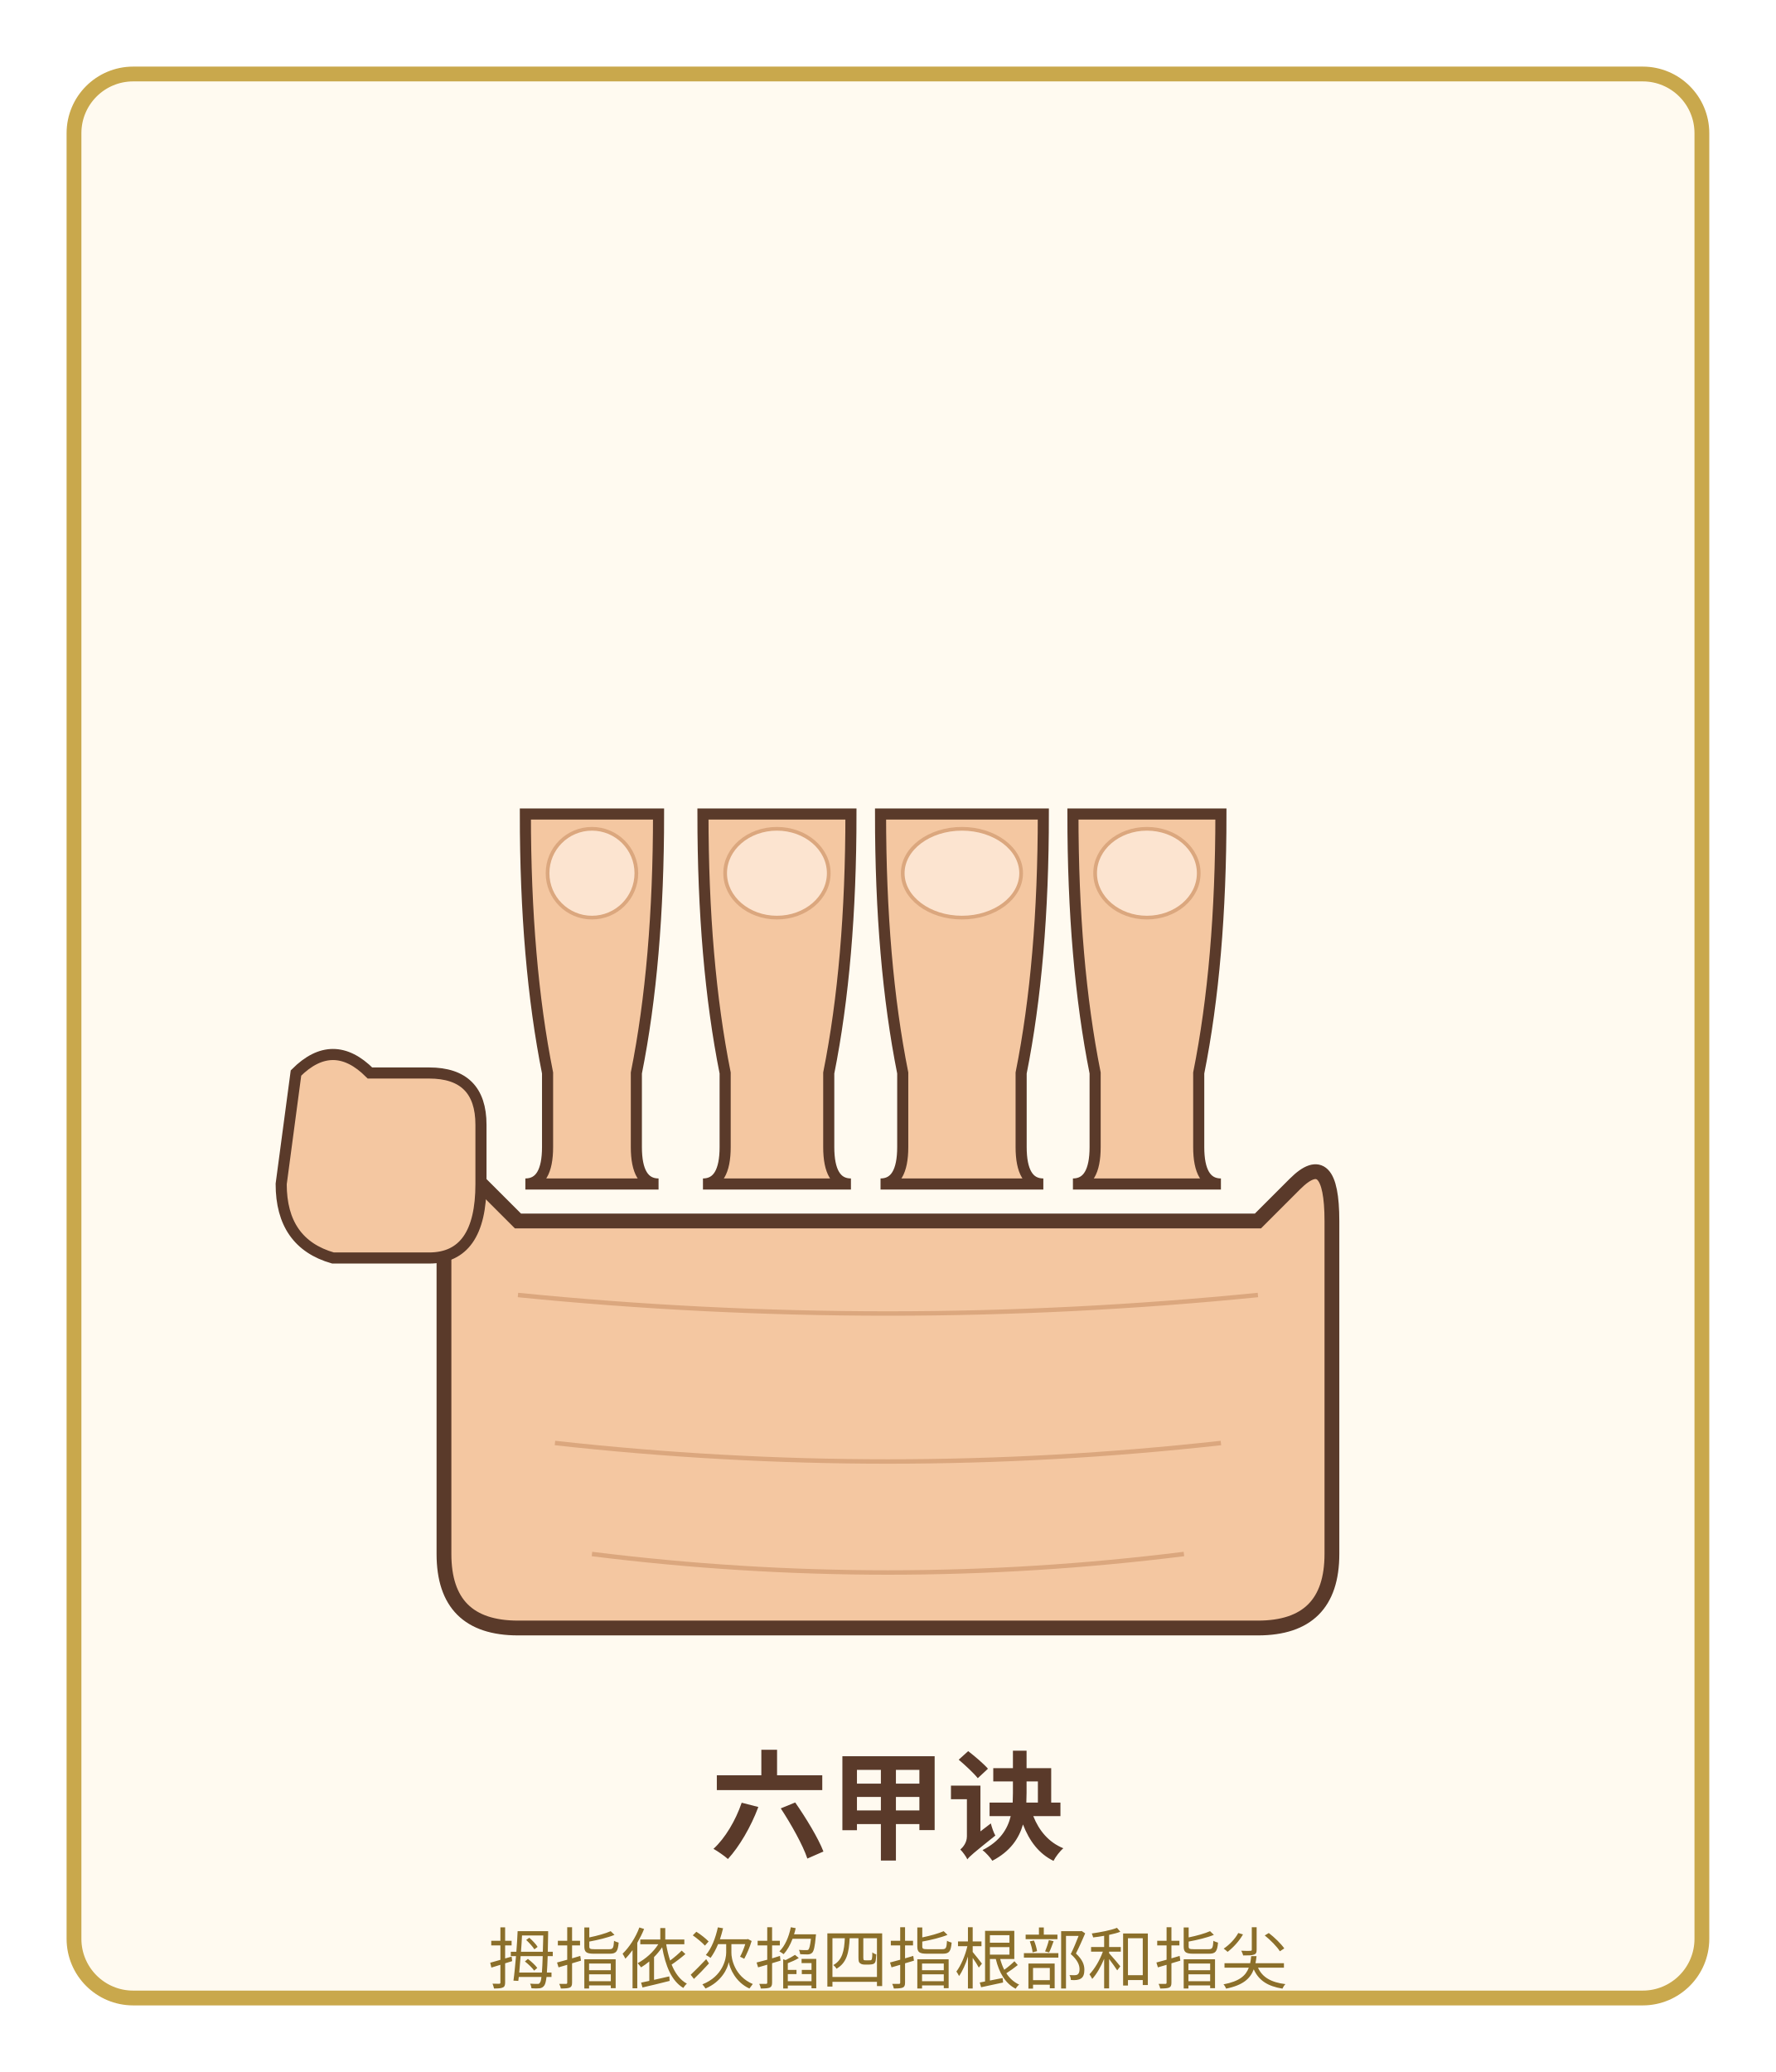
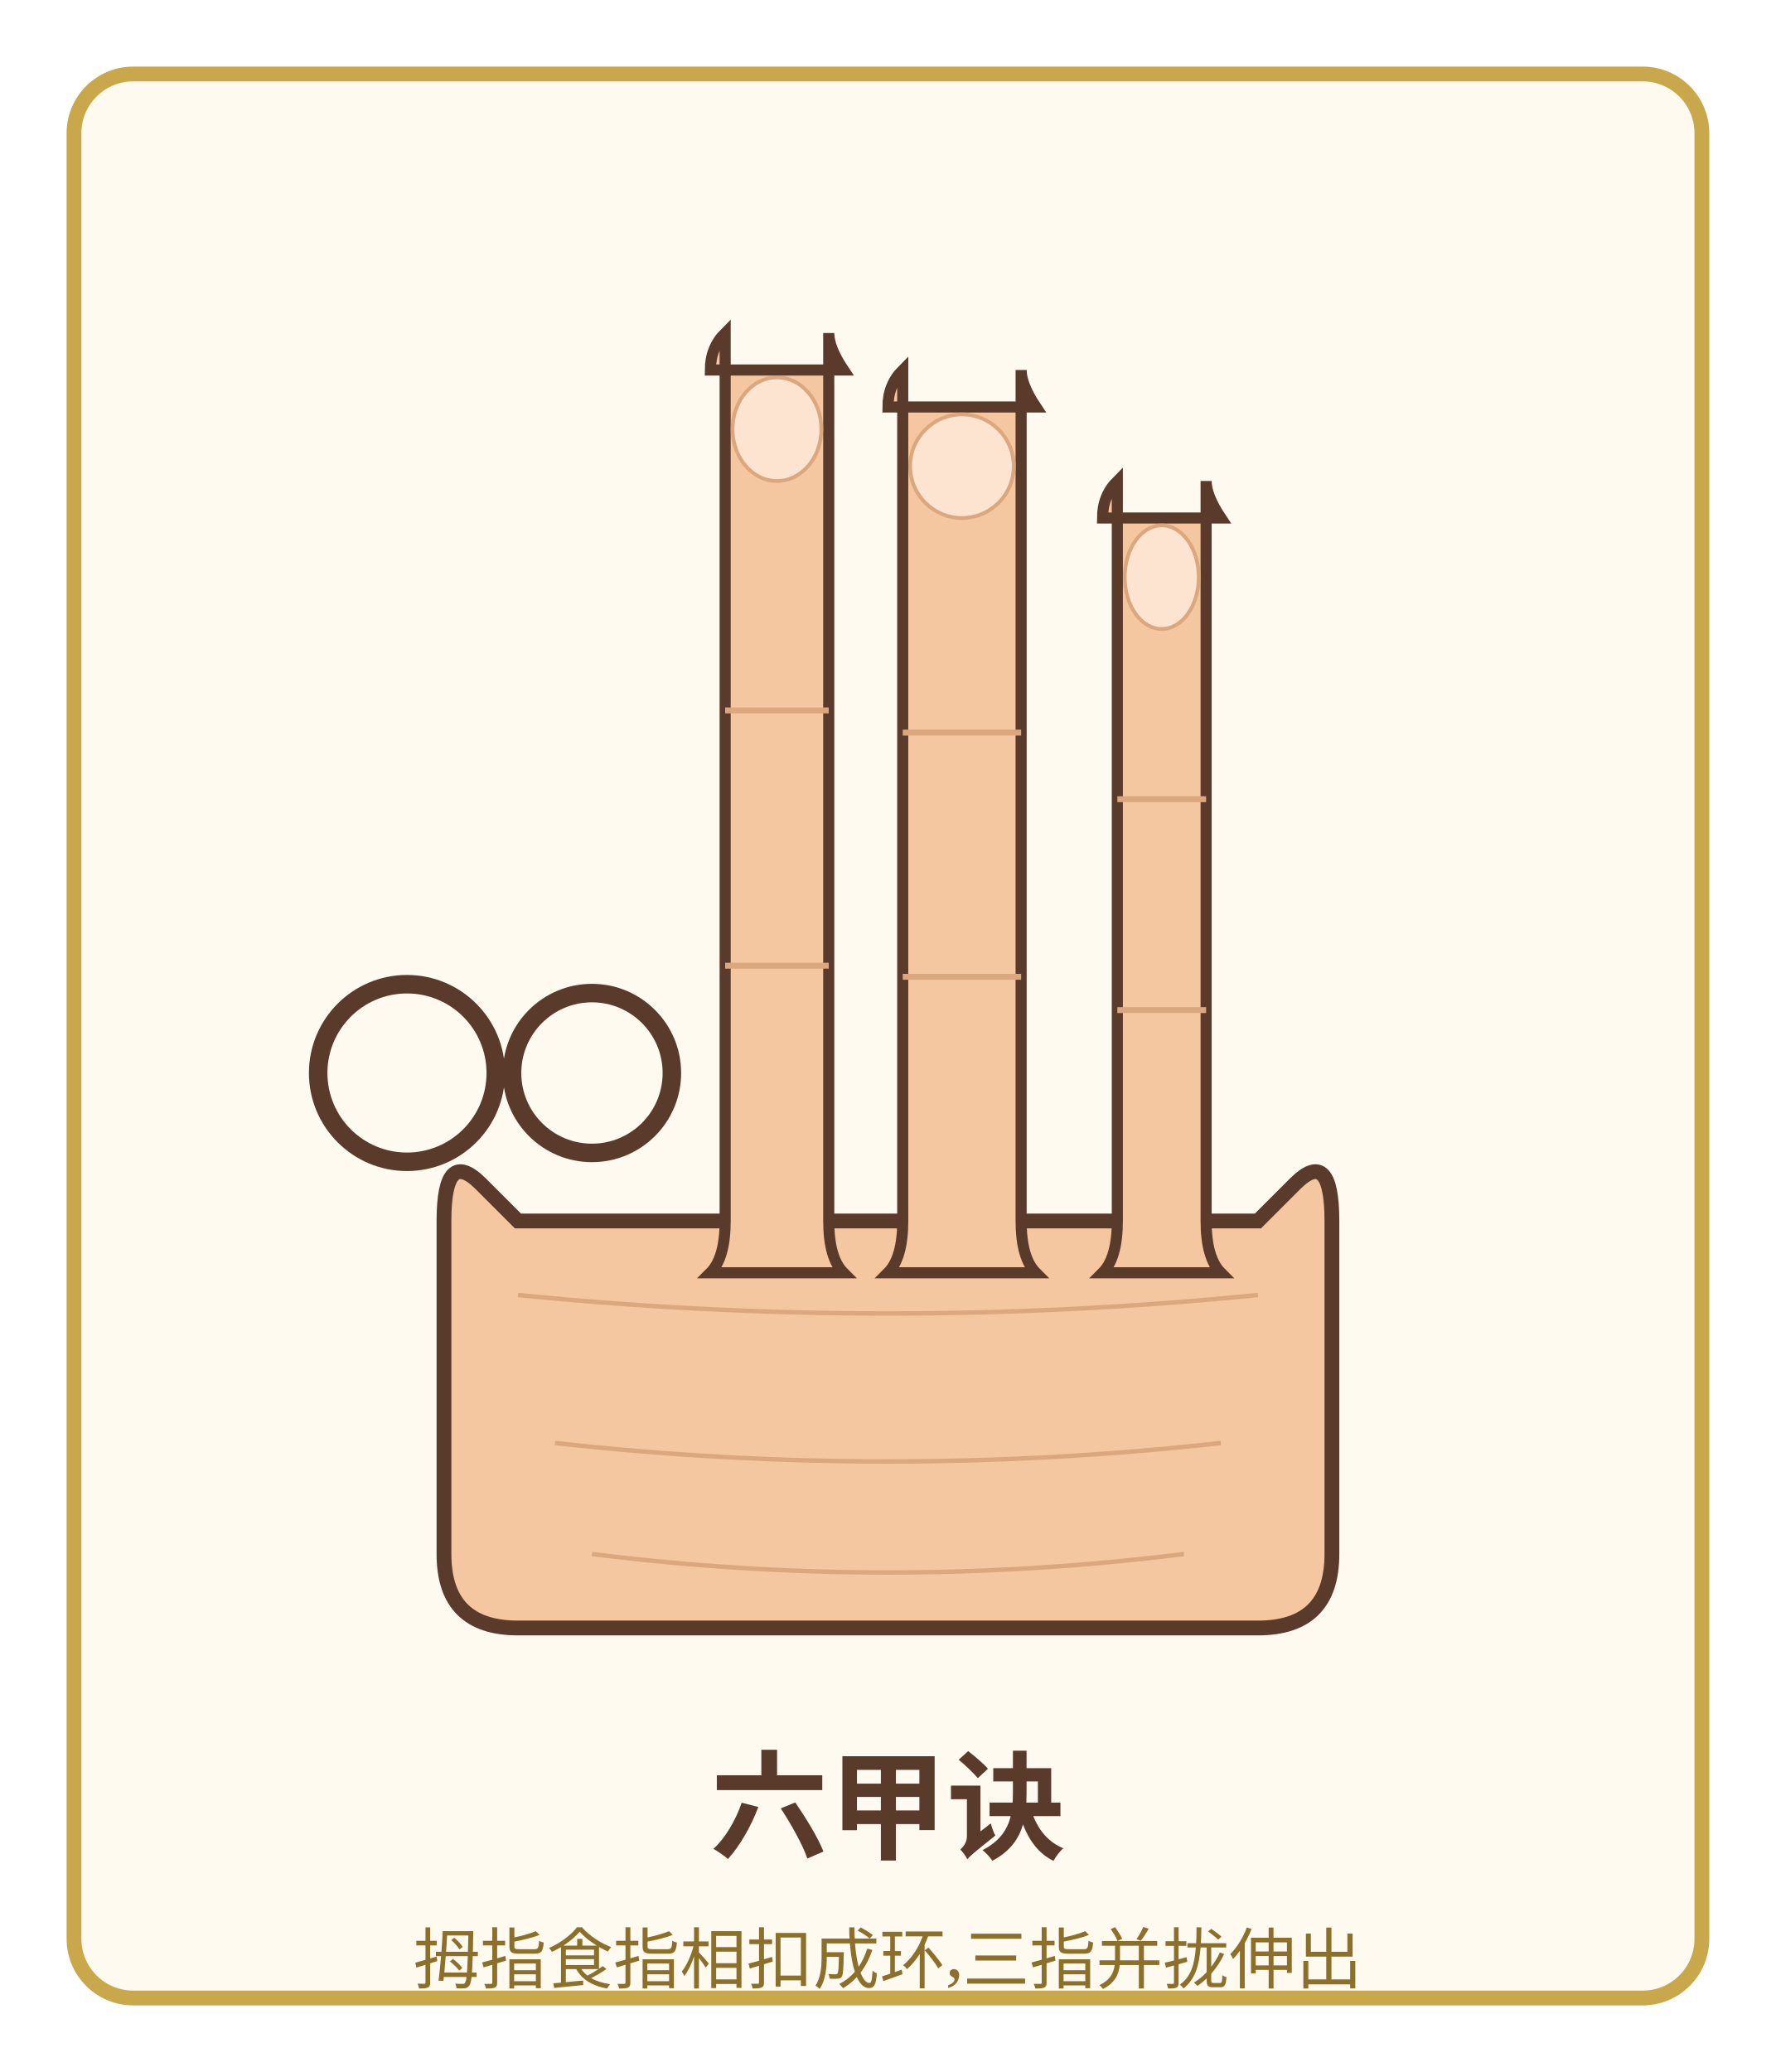
<svg xmlns="http://www.w3.org/2000/svg" viewBox="0 0 240 280" width="180">
  <rect x="10" y="10" width="220" height="260" fill="#fffaf0" stroke="#c9a84c" stroke-width="2" rx="8" />
  <path d="M 65 160 Q 60 155 60 165 L 60 210 Q 60 220 70 220 L 170 220 Q 180 220 180 210 L 180 165 Q 180 155 175 160 L 170 165 L 70 165 Z" fill="#f4c7a1" stroke="#5a3a2a" stroke-width="2" />
  <path d="M 70 175 Q 120 180 170 175" fill="none" stroke="#dba77e" stroke-width="0.6" />
  <path d="M 75 195 Q 120 200 165 195" fill="none" stroke="#dba77e" stroke-width="0.6" />
  <path d="M 80 210 Q 120 215 160 210" fill="none" stroke="#dba77e" stroke-width="0.6" />
-   <path d="M 71 110 Q 71 130 74 145 L 74 155 Q 74 160 71 160 L 89 160 Q 86 160 86 155 L 86 145 Q 89 130 89 110 Z" fill="#f4c7a1" stroke="#5a3a2a" stroke-width="1.5" />
-   <ellipse cx="80" cy="118" rx="6" ry="6" fill="#fce4d0" stroke="#dba77e" stroke-width="0.5" />
-   <path d="M 95 110 Q 95 130 98 145 L 98 155 Q 98 160 95 160 L 115 160 Q 112 160 112 155 L 112 145 Q 115 130 115 110 Z" fill="#f4c7a1" stroke="#5a3a2a" stroke-width="1.5" />
-   <ellipse cx="105" cy="118" rx="7" ry="6" fill="#fce4d0" stroke="#dba77e" stroke-width="0.5" />
-   <path d="M 119 110 Q 119 130 122 145 L 122 155 Q 122 160 119 160 L 141 160 Q 138 160 138 155 L 138 145 Q 141 130 141 110 Z" fill="#f4c7a1" stroke="#5a3a2a" stroke-width="1.5" />
-   <ellipse cx="130" cy="118" rx="8" ry="6" fill="#fce4d0" stroke="#dba77e" stroke-width="0.5" />
-   <path d="M 145 110 Q 145 130 148 145 L 148 155 Q 148 160 145 160 L 165 160 Q 162 160 162 155 L 162 145 Q 165 130 165 110 Z" fill="#f4c7a1" stroke="#5a3a2a" stroke-width="1.5" />
-   <ellipse cx="155" cy="118" rx="7" ry="6" fill="#fce4d0" stroke="#dba77e" stroke-width="0.5" />
-   <path d="M 50 145 Q 45 140 40 145 L 38 160 Q 38 168 45 170 L 58 170 Q 65 170 65 160 L 65 152 Q 65 145 58 145 Z" fill="#f4c7a1" stroke="#5a3a2a" stroke-width="1.5" />
+   <circle cx="80" cy="145" r="10.8" fill="none" stroke="#5a3a2a" stroke-width="2.5" />
+   <path d="M 96 50 Q 96 47 98 45 L 98 165 Q 98 170 96 172 L 114 172 Q 112 170 112 165 L 112 45 Q 112 47 114 50 Z" fill="#f4c7a1" stroke="#5a3a2a" stroke-width="1.5" />
+   <line x1="98" y1="96" x2="112" y2="96" stroke="#dba77e" stroke-width="0.8" />
+   <line x1="98" y1="130.5" x2="112" y2="130.5" stroke="#dba77e" stroke-width="0.8" />
+   <ellipse cx="105" cy="58" rx="6" ry="7" fill="#fce4d0" stroke="#dba77e" stroke-width="0.5" />
+   <path d="M 120 55 Q 120 52 122 50 L 122 165 Q 122 170 120 172 L 140 172 Q 138 170 138 165 L 138 50 Q 138 52 140 55 Z" fill="#f4c7a1" stroke="#5a3a2a" stroke-width="1.5" />
+   <line x1="122" y1="99" x2="138" y2="99" stroke="#dba77e" stroke-width="0.8" />
+   <line x1="122" y1="132" x2="138" y2="132" stroke="#dba77e" stroke-width="0.8" />
+   <ellipse cx="130" cy="63" rx="7" ry="7" fill="#fce4d0" stroke="#dba77e" stroke-width="0.5" />
+   <path d="M 149 70 Q 149 67 151 65 L 151 165 Q 151 170 149 172 L 165 172 Q 163 170 163 165 L 163 65 Q 163 67 165 70 Z" fill="#f4c7a1" stroke="#5a3a2a" stroke-width="1.5" />
+   <line x1="151" y1="108" x2="163" y2="108" stroke="#dba77e" stroke-width="0.8" />
+   <line x1="151" y1="136.5" x2="163" y2="136.5" stroke="#dba77e" stroke-width="0.8" />
+   <ellipse cx="157" cy="78" rx="5" ry="7" fill="#fce4d0" stroke="#dba77e" stroke-width="0.5" />
+   <circle cx="55" cy="145" r="12" fill="none" stroke="#5a3a2a" stroke-width="2.5" />
  <text x="120" y="250" text-anchor="middle" font-size="16" font-family="'Noto Serif SC',serif" font-weight="bold" fill="#5a3a2a">六甲诀</text>
-   <text x="120" y="268" text-anchor="middle" font-size="9" font-family="'Noto Serif SC',serif" fill="#8b6f2a">拇指依次掐四指根部和指尖</text>
+   <text x="120" y="268" text-anchor="middle" font-size="9" font-family="'Noto Serif SC',serif" fill="#8b6f2a">拇指食指相扣成环,三指并拢伸出</text>
</svg>
